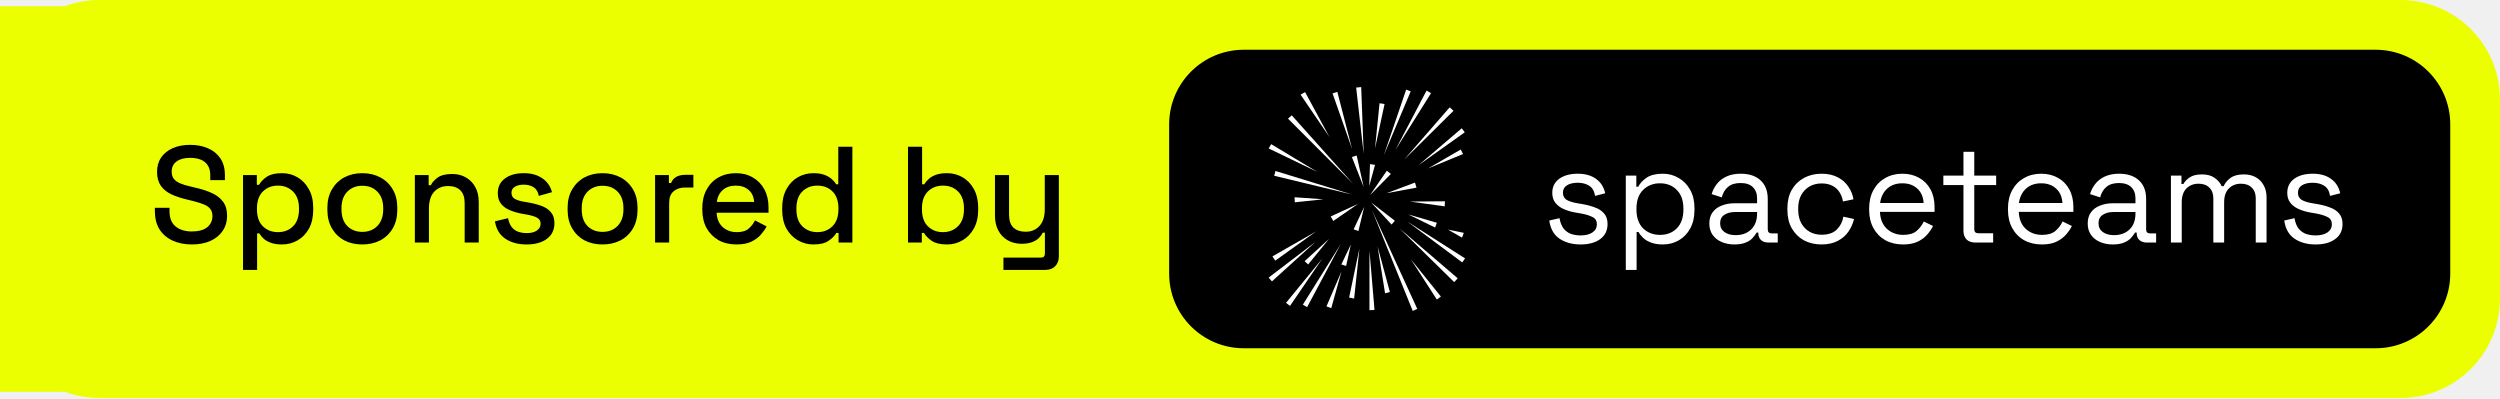
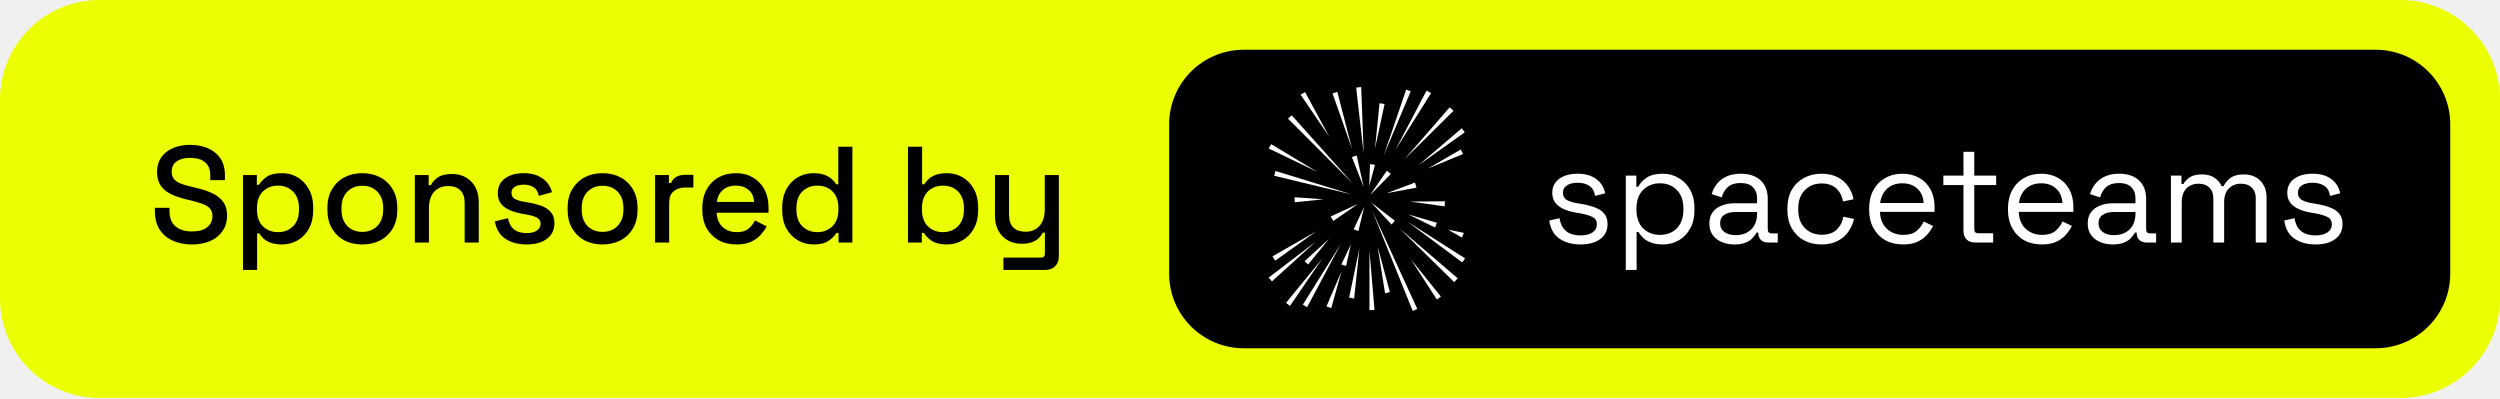
<svg xmlns="http://www.w3.org/2000/svg" width="201" height="32" viewBox="0 0 201 32" fill="none">
  <rect width="201" height="32" rx="8" fill="#EBFF00" />
-   <rect width="94" height="31" transform="translate(0 0.5)" fill="#EBFF00" />
  <path d="M15.421 19.654C14.842 19.654 14.328 19.551 13.881 19.346C13.434 19.141 13.082 18.84 12.825 18.444C12.576 18.041 12.451 17.553 12.451 16.981V16.706H13.628V16.981C13.628 17.524 13.789 17.931 14.112 18.202C14.442 18.473 14.878 18.609 15.421 18.609C15.971 18.609 16.385 18.495 16.664 18.268C16.943 18.033 17.082 17.733 17.082 17.366C17.082 17.124 17.016 16.926 16.884 16.772C16.752 16.618 16.565 16.497 16.323 16.409C16.081 16.314 15.791 16.226 15.454 16.145L15.047 16.046C14.556 15.929 14.127 15.786 13.76 15.617C13.401 15.441 13.122 15.21 12.924 14.924C12.726 14.638 12.627 14.271 12.627 13.824C12.627 13.369 12.737 12.981 12.957 12.658C13.184 12.335 13.496 12.086 13.892 11.91C14.288 11.734 14.754 11.646 15.289 11.646C15.824 11.646 16.301 11.738 16.719 11.921C17.144 12.104 17.478 12.376 17.72 12.735C17.962 13.094 18.083 13.545 18.083 14.088V14.484H16.906V14.088C16.906 13.758 16.836 13.49 16.697 13.285C16.565 13.08 16.378 12.929 16.136 12.834C15.894 12.739 15.612 12.691 15.289 12.691C14.82 12.691 14.453 12.79 14.189 12.988C13.932 13.179 13.804 13.446 13.804 13.791C13.804 14.026 13.859 14.22 13.969 14.374C14.086 14.521 14.255 14.642 14.475 14.737C14.695 14.832 14.97 14.917 15.3 14.99L15.707 15.089C16.206 15.199 16.646 15.342 17.027 15.518C17.408 15.687 17.709 15.918 17.929 16.211C18.149 16.504 18.259 16.882 18.259 17.344C18.259 17.806 18.142 18.209 17.907 18.554C17.68 18.899 17.353 19.17 16.928 19.368C16.503 19.559 16 19.654 15.421 19.654ZM19.539 21.7V14.077H20.65V14.858H20.826C20.965 14.616 21.174 14.4 21.453 14.209C21.739 14.018 22.146 13.923 22.674 13.923C23.129 13.923 23.543 14.033 23.917 14.253C24.299 14.473 24.603 14.792 24.83 15.21C25.065 15.621 25.182 16.119 25.182 16.706V16.871C25.182 17.458 25.069 17.96 24.841 18.378C24.614 18.789 24.309 19.104 23.928 19.324C23.547 19.544 23.129 19.654 22.674 19.654C22.322 19.654 22.025 19.61 21.783 19.522C21.541 19.434 21.347 19.324 21.2 19.192C21.053 19.053 20.936 18.91 20.848 18.763H20.672V21.7H19.539ZM22.344 18.664C22.843 18.664 23.25 18.506 23.565 18.191C23.881 17.876 24.038 17.425 24.038 16.838V16.739C24.038 16.16 23.877 15.712 23.554 15.397C23.239 15.082 22.835 14.924 22.344 14.924C21.86 14.924 21.457 15.082 21.134 15.397C20.819 15.712 20.661 16.16 20.661 16.739V16.838C20.661 17.425 20.819 17.876 21.134 18.191C21.457 18.506 21.86 18.664 22.344 18.664ZM29.127 19.654C28.584 19.654 28.1 19.544 27.675 19.324C27.257 19.097 26.927 18.774 26.685 18.356C26.443 17.938 26.322 17.443 26.322 16.871V16.706C26.322 16.134 26.443 15.643 26.685 15.232C26.927 14.814 27.257 14.491 27.675 14.264C28.1 14.037 28.584 13.923 29.127 13.923C29.67 13.923 30.154 14.037 30.579 14.264C31.004 14.491 31.338 14.814 31.58 15.232C31.822 15.643 31.943 16.134 31.943 16.706V16.871C31.943 17.443 31.822 17.938 31.58 18.356C31.338 18.774 31.004 19.097 30.579 19.324C30.154 19.544 29.67 19.654 29.127 19.654ZM29.127 18.642C29.626 18.642 30.029 18.484 30.337 18.169C30.652 17.846 30.81 17.403 30.81 16.838V16.739C30.81 16.174 30.656 15.734 30.348 15.419C30.04 15.096 29.633 14.935 29.127 14.935C28.636 14.935 28.232 15.096 27.917 15.419C27.609 15.734 27.455 16.174 27.455 16.739V16.838C27.455 17.403 27.609 17.846 27.917 18.169C28.232 18.484 28.636 18.642 29.127 18.642ZM33.354 19.5V14.077H34.465V14.891H34.641C34.743 14.671 34.927 14.466 35.191 14.275C35.455 14.084 35.847 13.989 36.368 13.989C36.778 13.989 37.141 14.081 37.457 14.264C37.779 14.447 38.032 14.708 38.216 15.045C38.399 15.375 38.491 15.775 38.491 16.244V19.5H37.358V16.332C37.358 15.863 37.24 15.518 37.006 15.298C36.771 15.071 36.448 14.957 36.038 14.957C35.568 14.957 35.191 15.111 34.905 15.419C34.626 15.727 34.487 16.174 34.487 16.761V19.5H33.354ZM42.343 19.654C41.654 19.654 41.082 19.5 40.627 19.192C40.172 18.884 39.894 18.418 39.791 17.795L40.847 17.542C40.906 17.843 41.005 18.081 41.144 18.257C41.283 18.433 41.456 18.558 41.661 18.631C41.874 18.704 42.101 18.741 42.343 18.741C42.703 18.741 42.977 18.671 43.168 18.532C43.366 18.393 43.465 18.213 43.465 17.993C43.465 17.773 43.373 17.612 43.19 17.509C43.007 17.406 42.736 17.322 42.376 17.256L42.002 17.19C41.636 17.124 41.302 17.029 41.001 16.904C40.7 16.779 40.462 16.607 40.286 16.387C40.11 16.167 40.022 15.885 40.022 15.54C40.022 15.027 40.213 14.631 40.594 14.352C40.975 14.066 41.481 13.923 42.112 13.923C42.721 13.923 43.219 14.062 43.608 14.341C44.004 14.612 44.261 14.983 44.378 15.452L43.322 15.749C43.256 15.419 43.117 15.188 42.904 15.056C42.691 14.917 42.428 14.847 42.112 14.847C41.804 14.847 41.562 14.906 41.386 15.023C41.21 15.133 41.122 15.291 41.122 15.496C41.122 15.716 41.206 15.877 41.375 15.98C41.551 16.083 41.786 16.16 42.079 16.211L42.464 16.277C42.853 16.343 43.209 16.435 43.531 16.552C43.854 16.669 44.107 16.838 44.29 17.058C44.481 17.278 44.576 17.571 44.576 17.938C44.576 18.481 44.374 18.902 43.971 19.203C43.568 19.504 43.025 19.654 42.343 19.654ZM48.441 19.654C47.899 19.654 47.415 19.544 46.989 19.324C46.572 19.097 46.242 18.774 45.999 18.356C45.758 17.938 45.636 17.443 45.636 16.871V16.706C45.636 16.134 45.758 15.643 45.999 15.232C46.242 14.814 46.572 14.491 46.989 14.264C47.415 14.037 47.899 13.923 48.441 13.923C48.984 13.923 49.468 14.037 49.894 14.264C50.319 14.491 50.653 14.814 50.895 15.232C51.136 15.643 51.258 16.134 51.258 16.706V16.871C51.258 17.443 51.136 17.938 50.895 18.356C50.653 18.774 50.319 19.097 49.894 19.324C49.468 19.544 48.984 19.654 48.441 19.654ZM48.441 18.642C48.94 18.642 49.343 18.484 49.651 18.169C49.967 17.846 50.124 17.403 50.124 16.838V16.739C50.124 16.174 49.971 15.734 49.663 15.419C49.355 15.096 48.947 14.935 48.441 14.935C47.95 14.935 47.547 15.096 47.231 15.419C46.923 15.734 46.77 16.174 46.77 16.739V16.838C46.77 17.403 46.923 17.846 47.231 18.169C47.547 18.484 47.95 18.642 48.441 18.642ZM52.668 19.5V14.077H53.779V14.715H53.955C54.043 14.488 54.182 14.323 54.373 14.22C54.571 14.11 54.813 14.055 55.099 14.055H55.748V15.078H55.055C54.688 15.078 54.388 15.181 54.153 15.386C53.918 15.584 53.801 15.892 53.801 16.31V19.5H52.668ZM59.215 19.654C58.665 19.654 58.184 19.54 57.774 19.313C57.363 19.078 57.04 18.752 56.806 18.334C56.578 17.909 56.465 17.417 56.465 16.86V16.728C56.465 16.163 56.578 15.672 56.806 15.254C57.033 14.829 57.348 14.502 57.752 14.275C58.162 14.04 58.635 13.923 59.171 13.923C59.691 13.923 60.146 14.04 60.535 14.275C60.931 14.502 61.239 14.821 61.459 15.232C61.679 15.643 61.789 16.123 61.789 16.673V17.102H57.62C57.634 17.579 57.792 17.96 58.093 18.246C58.401 18.525 58.782 18.664 59.237 18.664C59.662 18.664 59.981 18.569 60.194 18.378C60.414 18.187 60.582 17.967 60.7 17.718L61.635 18.202C61.532 18.407 61.382 18.624 61.184 18.851C60.993 19.078 60.74 19.269 60.425 19.423C60.109 19.577 59.706 19.654 59.215 19.654ZM57.631 16.233H60.634C60.604 15.822 60.458 15.503 60.194 15.276C59.93 15.041 59.585 14.924 59.16 14.924C58.734 14.924 58.386 15.041 58.115 15.276C57.851 15.503 57.689 15.822 57.631 16.233ZM65.396 19.654C64.949 19.654 64.535 19.544 64.153 19.324C63.772 19.104 63.464 18.789 63.229 18.378C63.002 17.96 62.888 17.458 62.888 16.871V16.706C62.888 16.127 63.002 15.628 63.229 15.21C63.457 14.792 63.761 14.473 64.142 14.253C64.524 14.033 64.942 13.923 65.396 13.923C65.748 13.923 66.042 13.967 66.276 14.055C66.518 14.143 66.716 14.257 66.87 14.396C67.024 14.528 67.142 14.667 67.222 14.814H67.398V11.8H68.531V19.5H67.42V18.73H67.244C67.105 18.965 66.892 19.177 66.606 19.368C66.328 19.559 65.924 19.654 65.396 19.654ZM65.715 18.664C66.207 18.664 66.61 18.506 66.925 18.191C67.248 17.876 67.409 17.425 67.409 16.838V16.739C67.409 16.16 67.252 15.712 66.936 15.397C66.621 15.082 66.214 14.924 65.715 14.924C65.231 14.924 64.828 15.082 64.505 15.397C64.19 15.712 64.032 16.16 64.032 16.739V16.838C64.032 17.425 64.19 17.876 64.505 18.191C64.828 18.506 65.231 18.664 65.715 18.664ZM76.138 19.654C75.61 19.654 75.203 19.559 74.917 19.368C74.638 19.177 74.429 18.965 74.29 18.73H74.114V19.5H73.003V11.8H74.136V14.814H74.312C74.4 14.667 74.517 14.528 74.664 14.396C74.811 14.257 75.005 14.143 75.247 14.055C75.489 13.967 75.786 13.923 76.138 13.923C76.593 13.923 77.011 14.033 77.392 14.253C77.773 14.473 78.078 14.792 78.305 15.21C78.532 15.628 78.646 16.127 78.646 16.706V16.871C78.646 17.458 78.529 17.96 78.294 18.378C78.067 18.789 77.762 19.104 77.381 19.324C77.007 19.544 76.593 19.654 76.138 19.654ZM75.808 18.664C76.299 18.664 76.703 18.506 77.018 18.191C77.341 17.876 77.502 17.425 77.502 16.838V16.739C77.502 16.16 77.344 15.712 77.029 15.397C76.714 15.082 76.307 14.924 75.808 14.924C75.324 14.924 74.921 15.082 74.598 15.397C74.283 15.712 74.125 16.16 74.125 16.739V16.838C74.125 17.425 74.283 17.876 74.598 18.191C74.921 18.506 75.324 18.664 75.808 18.664ZM80.677 21.7V20.71H83.702C83.907 20.71 84.01 20.6 84.01 20.38V18.708H83.834C83.768 18.855 83.665 18.998 83.526 19.137C83.394 19.269 83.214 19.379 82.987 19.467C82.76 19.555 82.474 19.599 82.129 19.599C81.718 19.599 81.352 19.507 81.029 19.324C80.706 19.141 80.453 18.88 80.27 18.543C80.087 18.206 79.995 17.806 79.995 17.344V14.077H81.128V17.256C81.128 17.725 81.245 18.074 81.48 18.301C81.715 18.521 82.041 18.631 82.459 18.631C82.921 18.631 83.291 18.477 83.57 18.169C83.856 17.861 83.999 17.414 83.999 16.827V14.077H85.132V20.611C85.132 20.941 85.033 21.205 84.835 21.403C84.644 21.601 84.38 21.7 84.043 21.7H80.677Z" fill="black" />
  <rect x="94" y="4" width="103" height="24" rx="6" fill="black" />
  <path fill-rule="evenodd" clip-rule="evenodd" d="M109.642 12.384L109.44 7L109.035 7.041L109.642 12.384ZM107.521 7.387L108.714 11.998L107.137 7.509L107.521 7.387ZM104.93 7.406L106.891 11.023L104.566 7.609L104.93 7.406ZM103.858 9.273L108.791 14.779L103.555 9.538L103.858 9.273ZM111.826 13.987L110.148 15.693L111.503 13.723L111.826 13.987ZM107.802 19.616L104.75 24.492L105.093 24.695L107.802 19.616ZM104.891 20.999L106.852 19.211L105.174 21.263L104.891 20.999ZM105.822 18.602L102.305 20.613L102.527 20.958L105.822 18.602ZM111.884 18.053L110.227 16.266L112.147 17.749L111.884 18.053ZM112.531 18.375L116.918 22.682L117.201 22.377L112.531 18.375ZM106.992 17.402L109.196 16.387L107.194 17.768L106.992 17.402ZM108.692 15.636L102.546 13.746L102.445 14.132L108.692 15.636ZM102.202 11.59L105.922 13.825L102 11.935L102.202 11.59ZM110.105 20.145V24.939L110.51 24.919L110.105 20.145ZM108.832 18.437L109.681 16.629L109.216 18.579L108.832 18.437ZM108.611 19.657L107.843 21.262L108.227 21.384L108.611 19.657ZM106.648 24.633L107.861 21.809L107.033 24.775L106.648 24.633ZM105.781 19.433L102 22.318L102.263 22.623L105.781 19.433ZM104.082 15.859L106.407 16.022L104.102 16.266L104.082 15.859ZM113.363 16.204L116.153 16.59L116.173 16.184L113.363 16.204ZM115.524 24.086L113.441 20.855L115.847 23.842L115.524 24.086ZM110.309 16.894L113.584 25L113.948 24.837L110.309 16.894ZM111.36 23.58L110.754 19.801L111.745 23.478L111.36 23.58ZM109.298 19.98L108.469 23.922L108.873 24.003L109.298 19.98ZM103.395 24.35L106.326 20.774L103.718 24.594L103.395 24.35ZM113.141 17.809L117.568 21.1L117.791 20.775L113.141 17.809ZM109.642 15.043L109.076 12.504L108.691 12.626L109.642 15.043ZM110.551 13.256L110.086 14.963L110.147 13.195L110.551 13.256ZM110.551 11.937L111.319 8.362L110.915 8.301L110.551 11.937ZM115.058 7.488L112.188 12.059L114.694 7.285L115.058 7.488ZM112.898 12.83L116.861 8.909L116.558 8.625L112.898 12.83ZM113.421 7.345L111.258 12.485L113.057 7.203L113.421 7.345ZM111.48 15.533L113.886 15.086L113.765 14.68L111.48 15.533ZM115.382 18.295L113.219 17.238L115.523 17.909L115.382 18.295ZM116.414 18.457L117.546 19.107L117.688 18.721L116.414 18.457ZM117.767 10.638L114.027 13.299L117.525 10.312L117.767 10.638ZM114.816 13.543L117.627 12.385L117.445 12.02L114.816 13.543Z" fill="white" />
  <path d="M127.08 19.654C126.413 19.654 125.848 19.5 125.386 19.192C124.931 18.884 124.656 18.396 124.561 17.729L125.386 17.542C125.445 17.894 125.555 18.173 125.716 18.378C125.877 18.576 126.075 18.719 126.31 18.807C126.552 18.888 126.809 18.928 127.08 18.928C127.483 18.928 127.802 18.847 128.037 18.686C128.272 18.525 128.389 18.308 128.389 18.037C128.389 17.758 128.275 17.564 128.048 17.454C127.828 17.337 127.524 17.241 127.135 17.168L126.684 17.091C126.339 17.032 126.024 16.941 125.738 16.816C125.452 16.691 125.225 16.523 125.056 16.31C124.887 16.097 124.803 15.83 124.803 15.507C124.803 15.023 124.99 14.645 125.364 14.374C125.738 14.103 126.233 13.967 126.849 13.967C127.458 13.967 127.949 14.106 128.323 14.385C128.704 14.656 128.95 15.041 129.06 15.54L128.246 15.749C128.18 15.36 128.022 15.089 127.773 14.935C127.524 14.774 127.216 14.693 126.849 14.693C126.482 14.693 126.193 14.763 125.98 14.902C125.767 15.034 125.661 15.232 125.661 15.496C125.661 15.753 125.76 15.943 125.958 16.068C126.163 16.185 126.435 16.273 126.772 16.332L127.223 16.409C127.604 16.475 127.945 16.567 128.246 16.684C128.554 16.794 128.796 16.955 128.972 17.168C129.155 17.381 129.247 17.659 129.247 18.004C129.247 18.532 129.049 18.939 128.653 19.225C128.264 19.511 127.74 19.654 127.08 19.654ZM130.714 21.7V14.121H131.561V15.012H131.715C131.854 14.741 132.078 14.499 132.386 14.286C132.701 14.073 133.137 13.967 133.695 13.967C134.157 13.967 134.578 14.081 134.96 14.308C135.348 14.528 135.656 14.843 135.884 15.254C136.118 15.665 136.236 16.16 136.236 16.739V16.882C136.236 17.454 136.122 17.949 135.895 18.367C135.667 18.785 135.359 19.104 134.971 19.324C134.589 19.544 134.164 19.654 133.695 19.654C133.321 19.654 133.002 19.603 132.738 19.5C132.481 19.405 132.272 19.28 132.111 19.126C131.949 18.972 131.825 18.814 131.737 18.653H131.583V21.7H130.714ZM133.464 18.884C134.021 18.884 134.472 18.708 134.817 18.356C135.169 17.997 135.345 17.498 135.345 16.86V16.761C135.345 16.123 135.169 15.628 134.817 15.276C134.472 14.917 134.021 14.737 133.464 14.737C132.914 14.737 132.459 14.917 132.1 15.276C131.748 15.628 131.572 16.123 131.572 16.761V16.86C131.572 17.498 131.748 17.997 132.1 18.356C132.459 18.708 132.914 18.884 133.464 18.884ZM139.443 19.654C139.069 19.654 138.728 19.588 138.42 19.456C138.112 19.324 137.87 19.133 137.694 18.884C137.518 18.635 137.43 18.33 137.43 17.971C137.43 17.604 137.518 17.304 137.694 17.069C137.87 16.827 138.112 16.647 138.42 16.53C138.728 16.405 139.073 16.343 139.454 16.343H141.269V15.947C141.269 15.566 141.155 15.265 140.928 15.045C140.708 14.825 140.378 14.715 139.938 14.715C139.505 14.715 139.168 14.821 138.926 15.034C138.684 15.239 138.519 15.518 138.431 15.87L137.617 15.606C137.705 15.305 137.844 15.034 138.035 14.792C138.226 14.543 138.479 14.345 138.794 14.198C139.117 14.044 139.502 13.967 139.949 13.967C140.638 13.967 141.174 14.147 141.555 14.506C141.936 14.858 142.127 15.357 142.127 16.002V18.433C142.127 18.653 142.23 18.763 142.435 18.763H142.93V19.5H142.171C141.929 19.5 141.735 19.434 141.588 19.302C141.441 19.163 141.368 18.979 141.368 18.752V18.697H141.236C141.155 18.836 141.045 18.983 140.906 19.137C140.774 19.284 140.591 19.405 140.356 19.5C140.121 19.603 139.817 19.654 139.443 19.654ZM139.542 18.906C140.055 18.906 140.47 18.756 140.785 18.455C141.108 18.147 141.269 17.718 141.269 17.168V17.047H139.487C139.142 17.047 138.856 17.124 138.629 17.278C138.409 17.425 138.299 17.648 138.299 17.949C138.299 18.25 138.413 18.484 138.64 18.653C138.875 18.822 139.175 18.906 139.542 18.906ZM146.445 19.654C145.924 19.654 145.455 19.544 145.037 19.324C144.626 19.097 144.3 18.774 144.058 18.356C143.823 17.938 143.706 17.443 143.706 16.871V16.75C143.706 16.171 143.823 15.676 144.058 15.265C144.3 14.847 144.626 14.528 145.037 14.308C145.455 14.081 145.924 13.967 146.445 13.967C146.958 13.967 147.394 14.062 147.754 14.253C148.12 14.444 148.406 14.697 148.612 15.012C148.824 15.327 148.96 15.665 149.019 16.024L148.172 16.2C148.135 15.936 148.047 15.694 147.908 15.474C147.776 15.254 147.589 15.078 147.347 14.946C147.105 14.814 146.808 14.748 146.456 14.748C146.096 14.748 145.774 14.829 145.488 14.99C145.209 15.151 144.985 15.382 144.817 15.683C144.655 15.984 144.575 16.343 144.575 16.761V16.86C144.575 17.278 144.655 17.637 144.817 17.938C144.985 18.239 145.209 18.47 145.488 18.631C145.774 18.792 146.096 18.873 146.456 18.873C146.991 18.873 147.398 18.734 147.677 18.455C147.963 18.176 148.139 17.832 148.205 17.421L149.063 17.608C148.982 17.96 148.835 18.294 148.623 18.609C148.41 18.924 148.12 19.177 147.754 19.368C147.394 19.559 146.958 19.654 146.445 19.654ZM153.008 19.654C152.465 19.654 151.989 19.54 151.578 19.313C151.167 19.078 150.848 18.752 150.621 18.334C150.394 17.916 150.28 17.432 150.28 16.882V16.75C150.28 16.193 150.394 15.705 150.621 15.287C150.848 14.869 151.164 14.546 151.567 14.319C151.97 14.084 152.432 13.967 152.953 13.967C153.459 13.967 153.906 14.077 154.295 14.297C154.684 14.51 154.988 14.818 155.208 15.221C155.428 15.624 155.538 16.097 155.538 16.64V17.036H151.149C151.171 17.615 151.358 18.07 151.71 18.4C152.062 18.723 152.502 18.884 153.03 18.884C153.492 18.884 153.848 18.778 154.097 18.565C154.346 18.352 154.537 18.099 154.669 17.806L155.417 18.169C155.307 18.396 155.153 18.624 154.955 18.851C154.764 19.078 154.511 19.269 154.196 19.423C153.888 19.577 153.492 19.654 153.008 19.654ZM151.16 16.321H154.658C154.629 15.822 154.456 15.434 154.141 15.155C153.833 14.876 153.437 14.737 152.953 14.737C152.462 14.737 152.058 14.876 151.743 15.155C151.428 15.434 151.233 15.822 151.16 16.321ZM158.819 19.5C158.511 19.5 158.272 19.416 158.104 19.247C157.942 19.078 157.862 18.847 157.862 18.554V14.88H156.245V14.121H157.862V12.207H158.731V14.121H160.491V14.88H158.731V18.422C158.731 18.642 158.837 18.752 159.05 18.752H160.249V19.5H158.819ZM164.169 19.654C163.626 19.654 163.15 19.54 162.739 19.313C162.328 19.078 162.009 18.752 161.782 18.334C161.555 17.916 161.441 17.432 161.441 16.882V16.75C161.441 16.193 161.555 15.705 161.782 15.287C162.009 14.869 162.325 14.546 162.728 14.319C163.131 14.084 163.593 13.967 164.114 13.967C164.62 13.967 165.067 14.077 165.456 14.297C165.845 14.51 166.149 14.818 166.369 15.221C166.589 15.624 166.699 16.097 166.699 16.64V17.036H162.31C162.332 17.615 162.519 18.07 162.871 18.4C163.223 18.723 163.663 18.884 164.191 18.884C164.653 18.884 165.009 18.778 165.258 18.565C165.507 18.352 165.698 18.099 165.83 17.806L166.578 18.169C166.468 18.396 166.314 18.624 166.116 18.851C165.925 19.078 165.672 19.269 165.357 19.423C165.049 19.577 164.653 19.654 164.169 19.654ZM162.321 16.321H165.819C165.79 15.822 165.617 15.434 165.302 15.155C164.994 14.876 164.598 14.737 164.114 14.737C163.623 14.737 163.219 14.876 162.904 15.155C162.589 15.434 162.394 15.822 162.321 16.321ZM169.865 19.654C169.491 19.654 169.15 19.588 168.842 19.456C168.534 19.324 168.292 19.133 168.116 18.884C167.94 18.635 167.852 18.33 167.852 17.971C167.852 17.604 167.94 17.304 168.116 17.069C168.292 16.827 168.534 16.647 168.842 16.53C169.15 16.405 169.494 16.343 169.876 16.343H171.691V15.947C171.691 15.566 171.577 15.265 171.35 15.045C171.13 14.825 170.8 14.715 170.36 14.715C169.927 14.715 169.59 14.821 169.348 15.034C169.106 15.239 168.941 15.518 168.853 15.87L168.039 15.606C168.127 15.305 168.266 15.034 168.457 14.792C168.647 14.543 168.9 14.345 169.216 14.198C169.538 14.044 169.923 13.967 170.371 13.967C171.06 13.967 171.595 14.147 171.977 14.506C172.358 14.858 172.549 15.357 172.549 16.002V18.433C172.549 18.653 172.651 18.763 172.857 18.763H173.352V19.5H172.593C172.351 19.5 172.156 19.434 172.01 19.302C171.863 19.163 171.79 18.979 171.79 18.752V18.697H171.658C171.577 18.836 171.467 18.983 171.328 19.137C171.196 19.284 171.012 19.405 170.778 19.5C170.543 19.603 170.239 19.654 169.865 19.654ZM169.964 18.906C170.477 18.906 170.891 18.756 171.207 18.455C171.529 18.147 171.691 17.718 171.691 17.168V17.047H169.909C169.564 17.047 169.278 17.124 169.051 17.278C168.831 17.425 168.721 17.648 168.721 17.949C168.721 18.25 168.834 18.484 169.062 18.653C169.296 18.822 169.597 18.906 169.964 18.906ZM174.542 19.5V14.121H175.389V14.792H175.543C175.646 14.601 175.814 14.425 176.049 14.264C176.284 14.103 176.614 14.022 177.039 14.022C177.457 14.022 177.794 14.114 178.051 14.297C178.315 14.48 178.506 14.704 178.623 14.968H178.777C178.902 14.704 179.089 14.48 179.338 14.297C179.595 14.114 179.95 14.022 180.405 14.022C180.764 14.022 181.08 14.095 181.351 14.242C181.622 14.389 181.835 14.601 181.989 14.88C182.15 15.151 182.231 15.478 182.231 15.859V19.5H181.362V15.936C181.362 15.577 181.256 15.294 181.043 15.089C180.838 14.876 180.548 14.77 180.174 14.77C179.778 14.77 179.452 14.898 179.195 15.155C178.946 15.412 178.821 15.782 178.821 16.266V19.5H177.952V15.936C177.952 15.577 177.846 15.294 177.633 15.089C177.428 14.876 177.138 14.77 176.764 14.77C176.368 14.77 176.042 14.898 175.785 15.155C175.536 15.412 175.411 15.782 175.411 16.266V19.5H174.542ZM186.173 19.654C185.505 19.654 184.941 19.5 184.479 19.192C184.024 18.884 183.749 18.396 183.654 17.729L184.479 17.542C184.537 17.894 184.647 18.173 184.809 18.378C184.97 18.576 185.168 18.719 185.403 18.807C185.645 18.888 185.901 18.928 186.173 18.928C186.576 18.928 186.895 18.847 187.13 18.686C187.364 18.525 187.482 18.308 187.482 18.037C187.482 17.758 187.368 17.564 187.141 17.454C186.921 17.337 186.616 17.241 186.228 17.168L185.777 17.091C185.432 17.032 185.117 16.941 184.831 16.816C184.545 16.691 184.317 16.523 184.149 16.31C183.98 16.097 183.896 15.83 183.896 15.507C183.896 15.023 184.083 14.645 184.457 14.374C184.831 14.103 185.326 13.967 185.942 13.967C186.55 13.967 187.042 14.106 187.416 14.385C187.797 14.656 188.043 15.041 188.153 15.54L187.339 15.749C187.273 15.36 187.115 15.089 186.866 14.935C186.616 14.774 186.308 14.693 185.942 14.693C185.575 14.693 185.285 14.763 185.073 14.902C184.86 15.034 184.754 15.232 184.754 15.496C184.754 15.753 184.853 15.943 185.051 16.068C185.256 16.185 185.527 16.273 185.865 16.332L186.316 16.409C186.697 16.475 187.038 16.567 187.339 16.684C187.647 16.794 187.889 16.955 188.065 17.168C188.248 17.381 188.34 17.659 188.34 18.004C188.34 18.532 188.142 18.939 187.746 19.225C187.357 19.511 186.833 19.654 186.173 19.654Z" fill="white" />
</svg>
